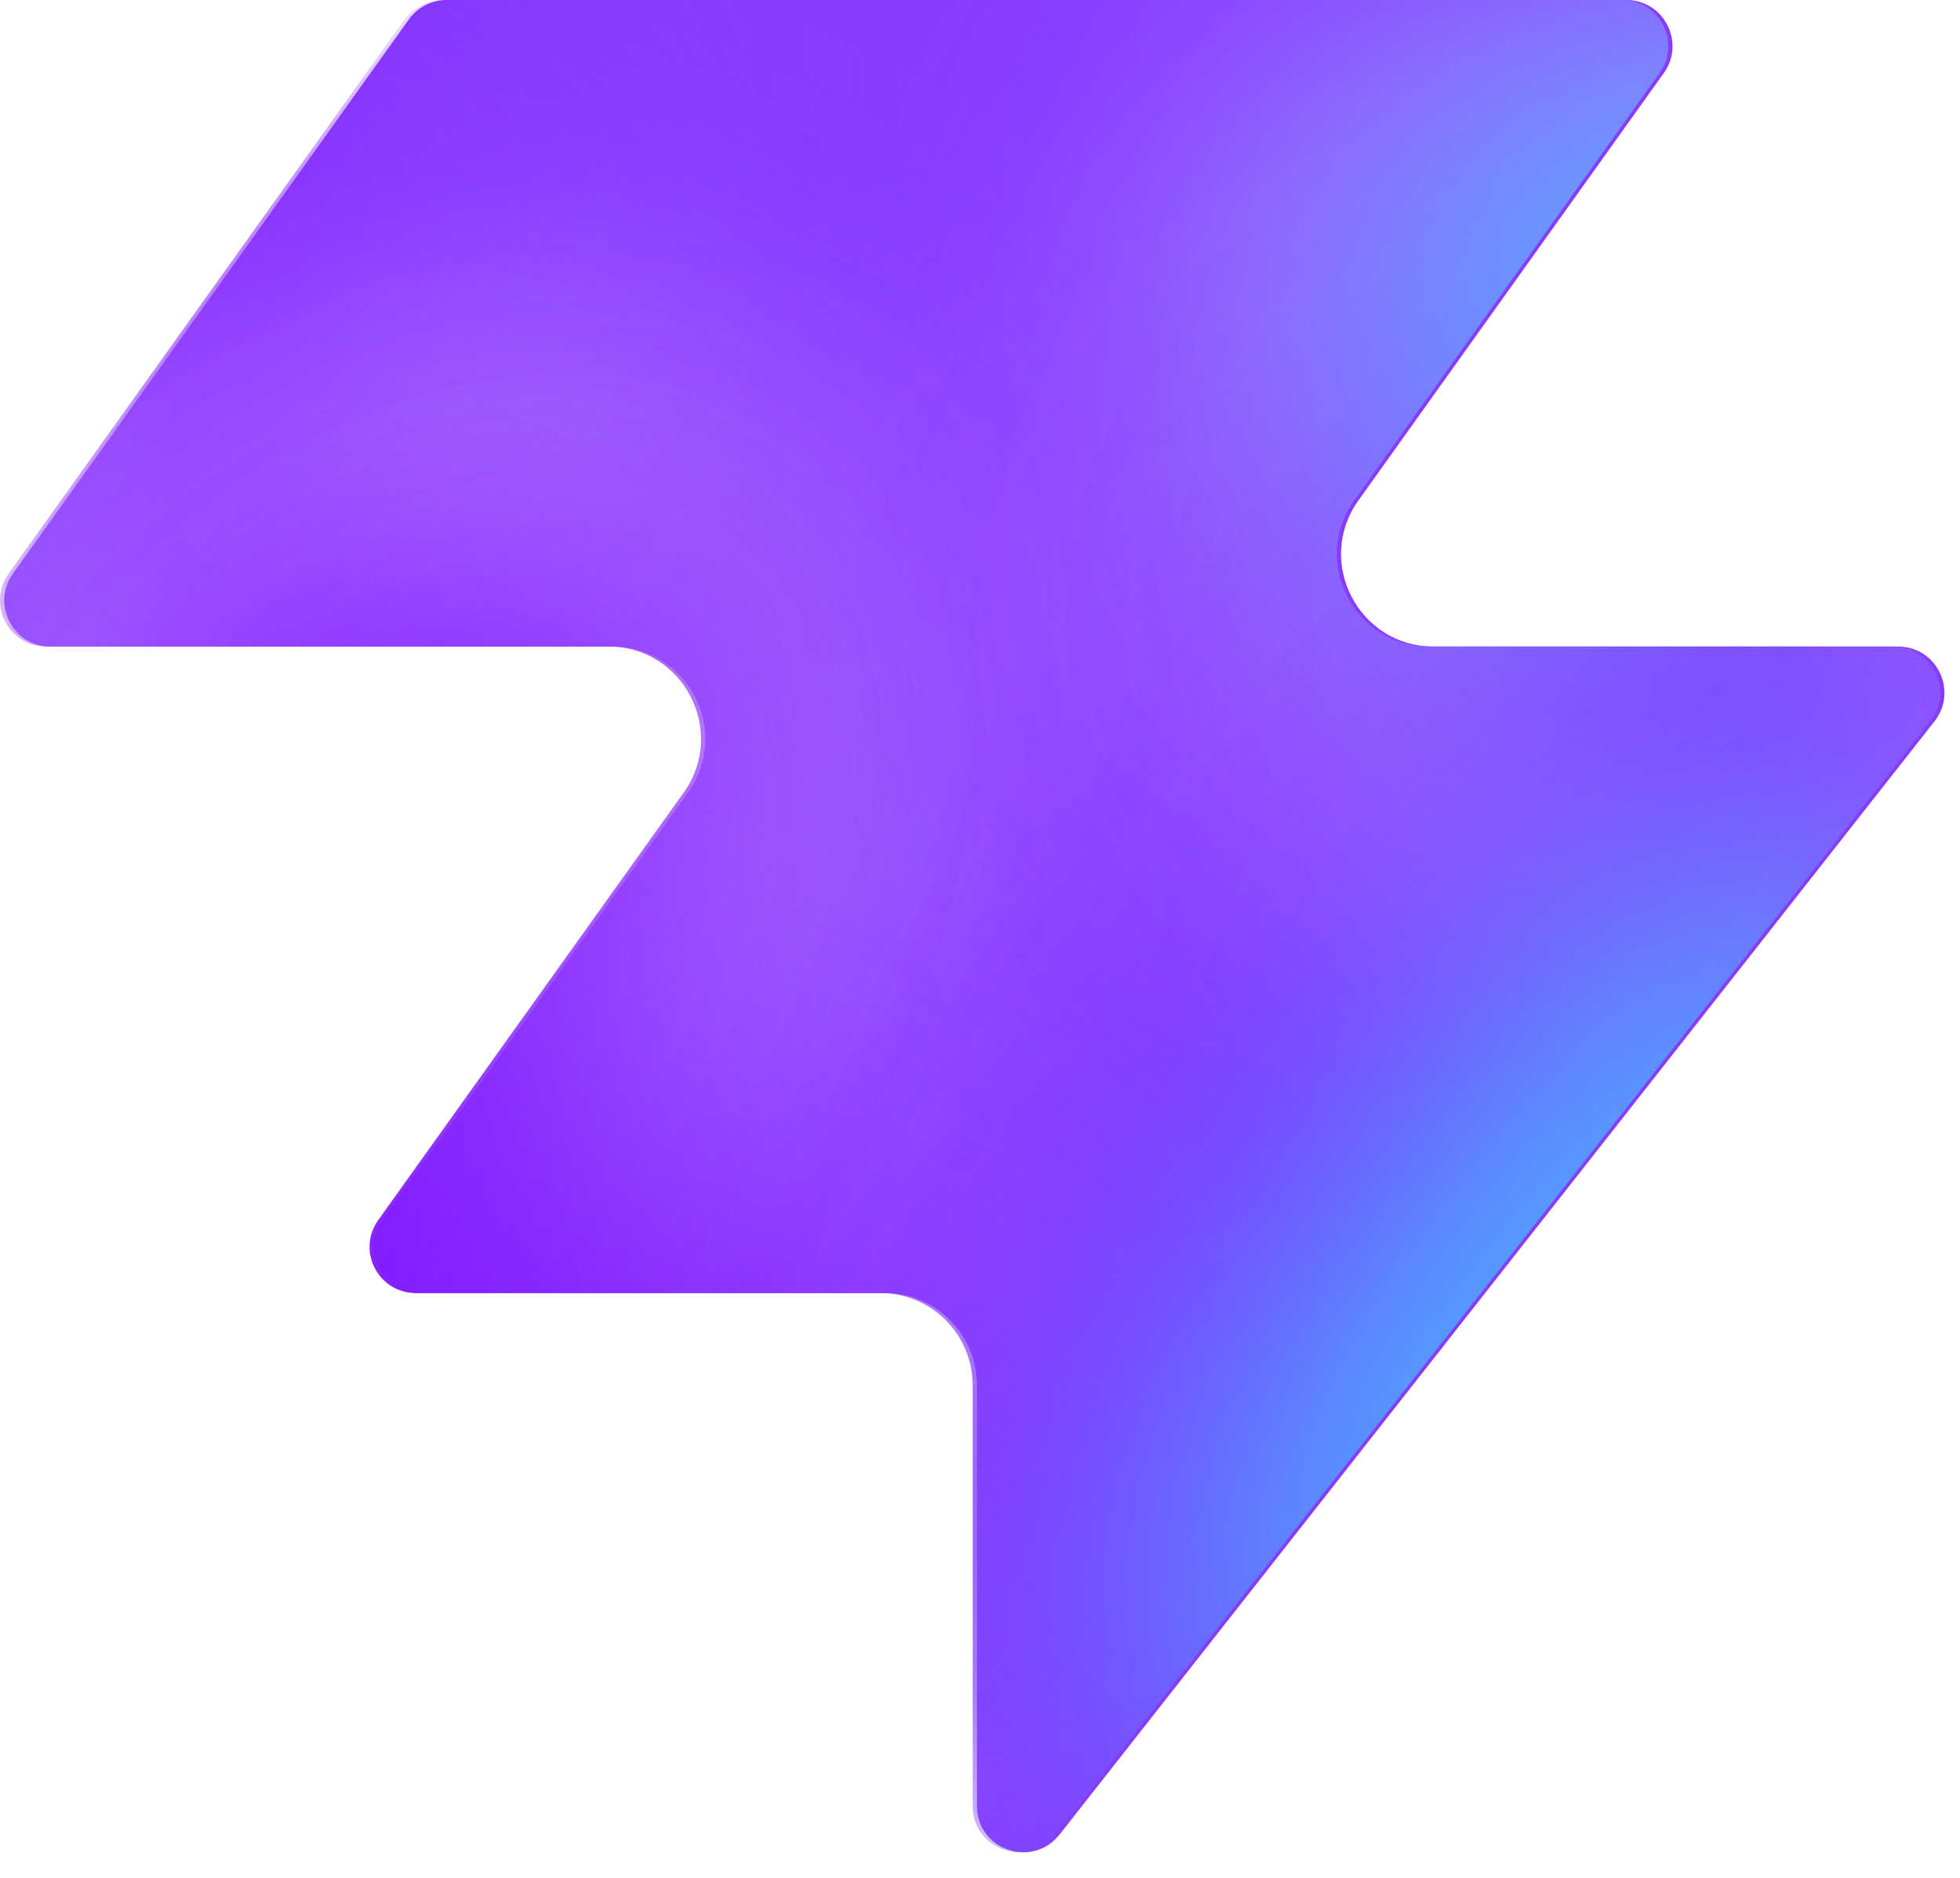
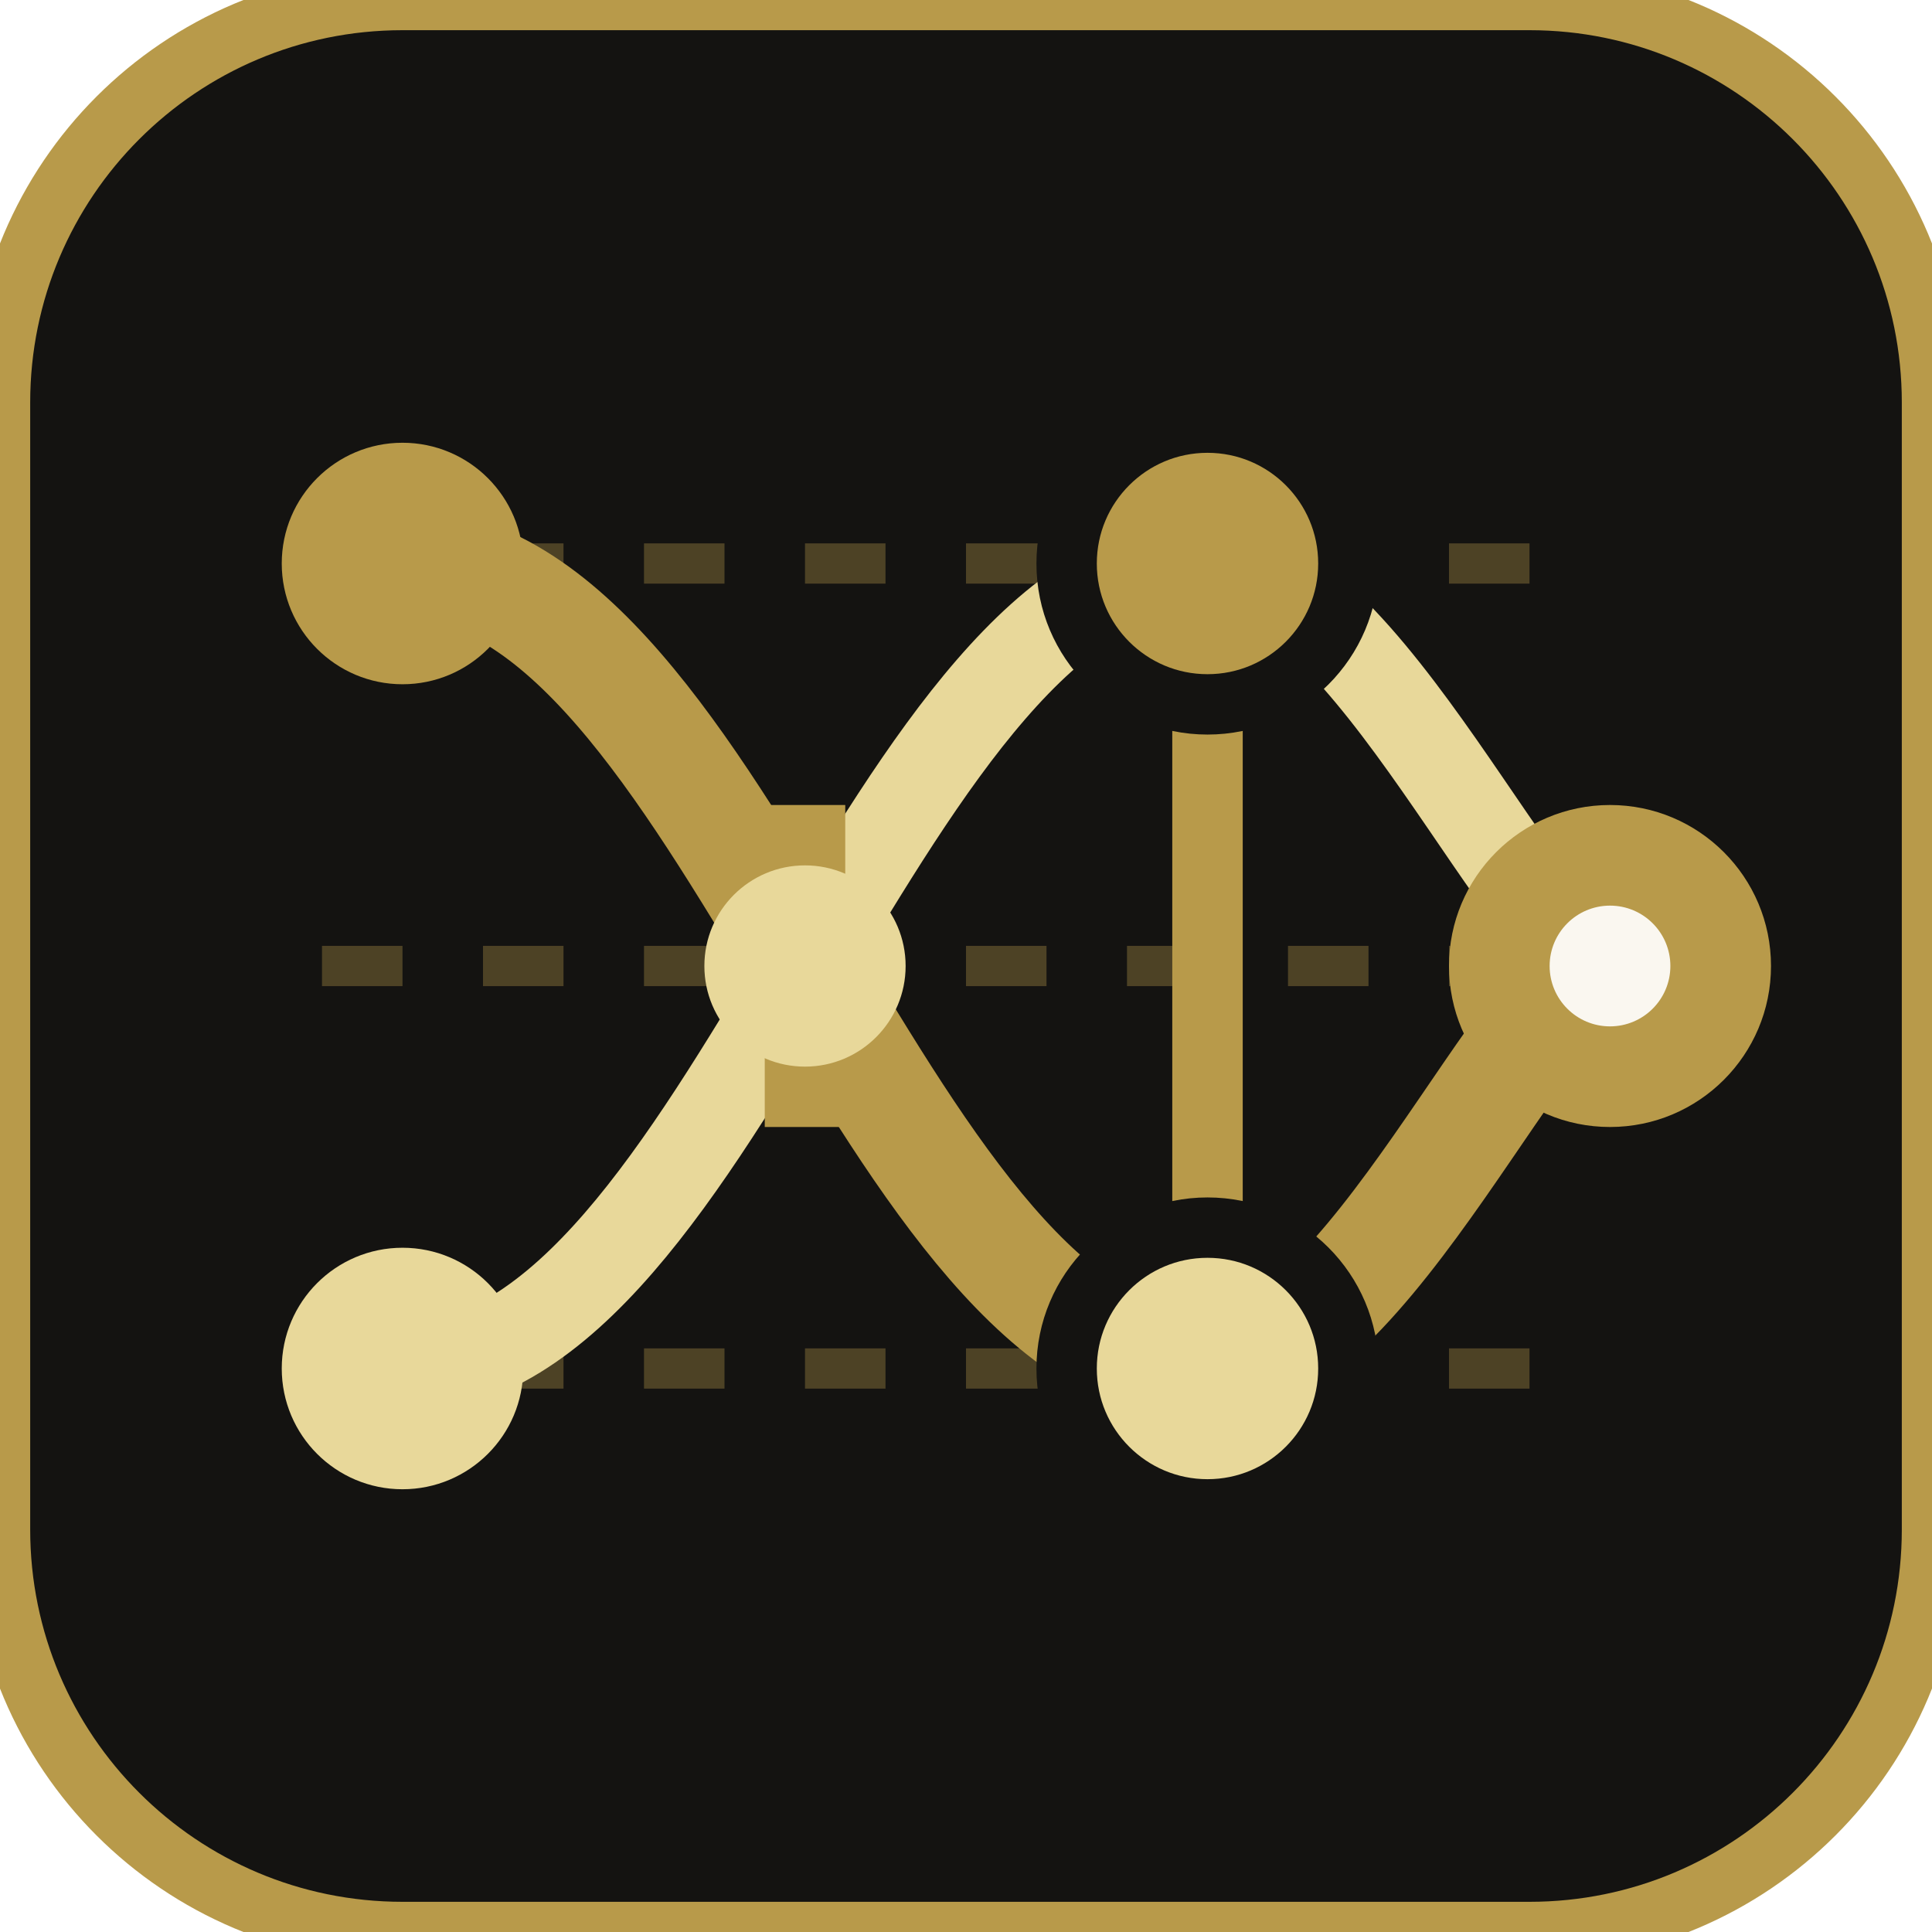
- <svg xmlns="http://www.w3.org/2000/svg" width="48" height="46" fill="none" viewBox="0 0 48 46">
-   <path fill="#863bff" d="M25.946 44.938c-.664.845-2.021.375-2.021-.698V33.937a2.26 2.26 0 0 0-2.262-2.262H10.287c-.92 0-1.456-1.04-.92-1.788l7.48-10.471c1.07-1.497 0-3.578-1.842-3.578H1.237c-.92 0-1.456-1.04-.92-1.788L10.013.474c.214-.297.556-.474.92-.474h28.894c.92 0 1.456 1.04.92 1.788l-7.48 10.471c-1.07 1.498 0 3.579 1.842 3.579h11.377c.943 0 1.473 1.088.89 1.83L25.947 44.94z" style="fill:#863bff;fill:color(display-p3 .525 .23 1);fill-opacity:1" />
-   <mask id="a" width="48" height="46" x="0" y="0" maskUnits="userSpaceOnUse" style="mask-type:alpha">
-     <path fill="#000" d="M25.842 44.938c-.664.844-2.021.375-2.021-.698V33.937a2.26 2.26 0 0 0-2.262-2.262H10.183c-.92 0-1.456-1.04-.92-1.788l7.48-10.471c1.07-1.498 0-3.579-1.842-3.579H1.133c-.92 0-1.456-1.04-.92-1.787L9.91.473c.214-.297.556-.474.92-.474h28.894c.92 0 1.456 1.04.92 1.788l-7.48 10.471c-1.07 1.498 0 3.578 1.842 3.578h11.377c.943 0 1.473 1.088.89 1.832L25.843 44.94z" style="fill:#000;fill-opacity:1" />
-   </mask>
-   <g mask="url(#a)">
-     <g filter="url(#b)">
-       <ellipse cx="5.508" cy="14.704" fill="#ede6ff" rx="5.508" ry="14.704" style="fill:#ede6ff;fill:color(display-p3 .927 .903 1);fill-opacity:1" transform="matrix(.00324 1 1 -.00324 -4.47 31.516)" />
-     </g>
-     <g filter="url(#c)">
-       <ellipse cx="10.399" cy="29.851" fill="#ede6ff" rx="10.399" ry="29.851" style="fill:#ede6ff;fill:color(display-p3 .927 .903 1);fill-opacity:1" transform="matrix(.00324 1 1 -.00324 -39.328 7.883)" />
-     </g>
-     <g filter="url(#d)">
-       <ellipse cx="5.508" cy="30.487" fill="#7e14ff" rx="5.508" ry="30.487" style="fill:#7e14ff;fill:color(display-p3 .492 .077 1);fill-opacity:1" transform="rotate(89.814 -25.913 -14.639)scale(1 -1)" />
-     </g>
-     <g filter="url(#e)">
-       <ellipse cx="5.508" cy="30.599" fill="#7e14ff" rx="5.508" ry="30.599" style="fill:#7e14ff;fill:color(display-p3 .492 .077 1);fill-opacity:1" transform="rotate(89.814 -32.644 -3.334)scale(1 -1)" />
-     </g>
-     <g filter="url(#f)">
-       <ellipse cx="5.508" cy="30.599" fill="#7e14ff" rx="5.508" ry="30.599" style="fill:#7e14ff;fill:color(display-p3 .492 .077 1);fill-opacity:1" transform="matrix(.00324 1 1 -.00324 -34.34 30.47)" />
-     </g>
-     <g filter="url(#g)">
-       <ellipse cx="14.072" cy="22.078" fill="#ede6ff" rx="14.072" ry="22.078" style="fill:#ede6ff;fill:color(display-p3 .927 .903 1);fill-opacity:1" transform="rotate(93.35 24.506 48.493)scale(-1 1)" />
-     </g>
-     <g filter="url(#h)">
-       <ellipse cx="3.47" cy="21.501" fill="#7e14ff" rx="3.47" ry="21.501" style="fill:#7e14ff;fill:color(display-p3 .492 .077 1);fill-opacity:1" transform="rotate(89.009 28.708 47.59)scale(-1 1)" />
-     </g>
-     <g filter="url(#i)">
-       <ellipse cx="3.47" cy="21.501" fill="#7e14ff" rx="3.47" ry="21.501" style="fill:#7e14ff;fill:color(display-p3 .492 .077 1);fill-opacity:1" transform="rotate(89.009 28.708 47.59)scale(-1 1)" />
-     </g>
-     <g filter="url(#j)">
-       <ellipse cx=".387" cy="8.972" fill="#7e14ff" rx="4.407" ry="29.108" style="fill:#7e14ff;fill:color(display-p3 .492 .077 1);fill-opacity:1" transform="rotate(39.51 .387 8.972)" />
-     </g>
-     <g filter="url(#k)">
-       <ellipse cx="47.523" cy="-6.092" fill="#7e14ff" rx="4.407" ry="29.108" style="fill:#7e14ff;fill:color(display-p3 .492 .077 1);fill-opacity:1" transform="rotate(37.892 47.523 -6.092)" />
-     </g>
-     <g filter="url(#l)">
-       <ellipse cx="41.412" cy="6.333" fill="#47bfff" rx="5.971" ry="9.665" style="fill:#47bfff;fill:color(display-p3 .28 .748 1);fill-opacity:1" transform="rotate(37.892 41.412 6.333)" />
-     </g>
-     <g filter="url(#m)">
-       <ellipse cx="-1.879" cy="38.332" fill="#7e14ff" rx="4.407" ry="29.108" style="fill:#7e14ff;fill:color(display-p3 .492 .077 1);fill-opacity:1" transform="rotate(37.892 -1.88 38.332)" />
-     </g>
-     <g filter="url(#n)">
-       <ellipse cx="-1.879" cy="38.332" fill="#7e14ff" rx="4.407" ry="29.108" style="fill:#7e14ff;fill:color(display-p3 .492 .077 1);fill-opacity:1" transform="rotate(37.892 -1.88 38.332)" />
-     </g>
-     <g filter="url(#o)">
-       <ellipse cx="35.651" cy="29.907" fill="#7e14ff" rx="4.407" ry="29.108" style="fill:#7e14ff;fill:color(display-p3 .492 .077 1);fill-opacity:1" transform="rotate(37.892 35.651 29.907)" />
-     </g>
-     <g filter="url(#p)">
-       <ellipse cx="38.418" cy="32.4" fill="#47bfff" rx="5.971" ry="15.297" style="fill:#47bfff;fill:color(display-p3 .28 .748 1);fill-opacity:1" transform="rotate(37.892 38.418 32.4)" />
-     </g>
-   </g>
-   <defs>
-     <filter id="b" width="60.045" height="41.654" x="-19.77" y="16.149" color-interpolation-filters="sRGB" filterUnits="userSpaceOnUse">
-       <feFlood flood-opacity="0" result="BackgroundImageFix" />
-       <feBlend in="SourceGraphic" in2="BackgroundImageFix" result="shape" />
-       <feGaussianBlur result="effect1_foregroundBlur_2002_17158" stdDeviation="7.659" />
-     </filter>
-     <filter id="c" width="90.34" height="51.437" x="-54.613" y="-7.533" color-interpolation-filters="sRGB" filterUnits="userSpaceOnUse">
-       <feFlood flood-opacity="0" result="BackgroundImageFix" />
-       <feBlend in="SourceGraphic" in2="BackgroundImageFix" result="shape" />
-       <feGaussianBlur result="effect1_foregroundBlur_2002_17158" stdDeviation="7.659" />
-     </filter>
-     <filter id="d" width="79.355" height="29.4" x="-49.64" y="2.03" color-interpolation-filters="sRGB" filterUnits="userSpaceOnUse">
-       <feFlood flood-opacity="0" result="BackgroundImageFix" />
-       <feBlend in="SourceGraphic" in2="BackgroundImageFix" result="shape" />
-       <feGaussianBlur result="effect1_foregroundBlur_2002_17158" stdDeviation="4.596" />
-     </filter>
-     <filter id="e" width="79.579" height="29.4" x="-45.045" y="20.029" color-interpolation-filters="sRGB" filterUnits="userSpaceOnUse">
-       <feFlood flood-opacity="0" result="BackgroundImageFix" />
-       <feBlend in="SourceGraphic" in2="BackgroundImageFix" result="shape" />
-       <feGaussianBlur result="effect1_foregroundBlur_2002_17158" stdDeviation="4.596" />
-     </filter>
-     <filter id="f" width="79.579" height="29.4" x="-43.513" y="21.178" color-interpolation-filters="sRGB" filterUnits="userSpaceOnUse">
-       <feFlood flood-opacity="0" result="BackgroundImageFix" />
-       <feBlend in="SourceGraphic" in2="BackgroundImageFix" result="shape" />
-       <feGaussianBlur result="effect1_foregroundBlur_2002_17158" stdDeviation="4.596" />
-     </filter>
-     <filter id="g" width="74.749" height="58.852" x="15.756" y="-17.901" color-interpolation-filters="sRGB" filterUnits="userSpaceOnUse">
-       <feFlood flood-opacity="0" result="BackgroundImageFix" />
-       <feBlend in="SourceGraphic" in2="BackgroundImageFix" result="shape" />
-       <feGaussianBlur result="effect1_foregroundBlur_2002_17158" stdDeviation="7.659" />
-     </filter>
-     <filter id="h" width="61.377" height="25.362" x="23.548" y="2.284" color-interpolation-filters="sRGB" filterUnits="userSpaceOnUse">
-       <feFlood flood-opacity="0" result="BackgroundImageFix" />
-       <feBlend in="SourceGraphic" in2="BackgroundImageFix" result="shape" />
-       <feGaussianBlur result="effect1_foregroundBlur_2002_17158" stdDeviation="4.596" />
-     </filter>
-     <filter id="i" width="61.377" height="25.362" x="23.548" y="2.284" color-interpolation-filters="sRGB" filterUnits="userSpaceOnUse">
-       <feFlood flood-opacity="0" result="BackgroundImageFix" />
-       <feBlend in="SourceGraphic" in2="BackgroundImageFix" result="shape" />
-       <feGaussianBlur result="effect1_foregroundBlur_2002_17158" stdDeviation="4.596" />
-     </filter>
-     <filter id="j" width="56.045" height="63.649" x="-27.636" y="-22.853" color-interpolation-filters="sRGB" filterUnits="userSpaceOnUse">
-       <feFlood flood-opacity="0" result="BackgroundImageFix" />
-       <feBlend in="SourceGraphic" in2="BackgroundImageFix" result="shape" />
-       <feGaussianBlur result="effect1_foregroundBlur_2002_17158" stdDeviation="4.596" />
-     </filter>
-     <filter id="k" width="54.814" height="64.646" x="20.116" y="-38.415" color-interpolation-filters="sRGB" filterUnits="userSpaceOnUse">
-       <feFlood flood-opacity="0" result="BackgroundImageFix" />
-       <feBlend in="SourceGraphic" in2="BackgroundImageFix" result="shape" />
-       <feGaussianBlur result="effect1_foregroundBlur_2002_17158" stdDeviation="4.596" />
-     </filter>
-     <filter id="l" width="33.541" height="35.313" x="24.641" y="-11.323" color-interpolation-filters="sRGB" filterUnits="userSpaceOnUse">
-       <feFlood flood-opacity="0" result="BackgroundImageFix" />
-       <feBlend in="SourceGraphic" in2="BackgroundImageFix" result="shape" />
-       <feGaussianBlur result="effect1_foregroundBlur_2002_17158" stdDeviation="4.596" />
-     </filter>
-     <filter id="m" width="54.814" height="64.646" x="-29.286" y="6.009" color-interpolation-filters="sRGB" filterUnits="userSpaceOnUse">
-       <feFlood flood-opacity="0" result="BackgroundImageFix" />
-       <feBlend in="SourceGraphic" in2="BackgroundImageFix" result="shape" />
-       <feGaussianBlur result="effect1_foregroundBlur_2002_17158" stdDeviation="4.596" />
-     </filter>
-     <filter id="n" width="54.814" height="64.646" x="-29.286" y="6.009" color-interpolation-filters="sRGB" filterUnits="userSpaceOnUse">
-       <feFlood flood-opacity="0" result="BackgroundImageFix" />
-       <feBlend in="SourceGraphic" in2="BackgroundImageFix" result="shape" />
-       <feGaussianBlur result="effect1_foregroundBlur_2002_17158" stdDeviation="4.596" />
-     </filter>
-     <filter id="o" width="54.814" height="64.646" x="8.244" y="-2.416" color-interpolation-filters="sRGB" filterUnits="userSpaceOnUse">
-       <feFlood flood-opacity="0" result="BackgroundImageFix" />
-       <feBlend in="SourceGraphic" in2="BackgroundImageFix" result="shape" />
-       <feGaussianBlur result="effect1_foregroundBlur_2002_17158" stdDeviation="4.596" />
-     </filter>
-     <filter id="p" width="39.409" height="43.623" x="18.713" y="10.588" color-interpolation-filters="sRGB" filterUnits="userSpaceOnUse">
-       <feFlood flood-opacity="0" result="BackgroundImageFix" />
-       <feBlend in="SourceGraphic" in2="BackgroundImageFix" result="shape" />
-       <feGaussianBlur result="effect1_foregroundBlur_2002_17158" stdDeviation="4.596" />
-     </filter>
-   </defs>
+ <svg xmlns="http://www.w3.org/2000/svg" width="48" height="48" viewBox="0 0 48 48" fill="none">
+   <rect width="48" height="48" rx="10" fill="#141311" stroke="#B89A4A" stroke-width="1.5" />
+   <line x1="8" y1="14" x2="40" y2="14" stroke="#B89A4A" stroke-opacity="0.35" stroke-width="1" stroke-dasharray="2 2" />
+   <line x1="8" y1="24" x2="40" y2="24" stroke="#B89A4A" stroke-opacity="0.35" stroke-width="1" stroke-dasharray="2 2" />
+   <line x1="8" y1="34" x2="40" y2="34" stroke="#B89A4A" stroke-opacity="0.35" stroke-width="1" stroke-dasharray="2 2" />
+   <path d="M 10 14 C 18 14, 22 34, 30 34 C 34 34, 38 24, 40 24" stroke="#B89A4A" stroke-width="2.75" stroke-linecap="round" />
+   <path d="M 10 34 C 18 34, 22 14, 30 14 C 34 14, 38 24, 40 24" stroke="#E8D89A" stroke-width="2.25" stroke-linecap="round" />
+   <line x1="20" y1="20" x2="20" y2="28" stroke="#B89A4A" stroke-width="2" />
+   <line x1="30" y1="14" x2="30" y2="34" stroke="#B89A4A" stroke-width="1.75" />
+   <circle cx="10" cy="14" r="3" fill="#B89A4A" />
+   <circle cx="10" cy="34" r="3" fill="#E8D89A" />
+   <circle cx="20" cy="24" r="2.5" fill="#E8D89A" />
+   <circle cx="30" cy="14" r="3.5" fill="#B89A4A" stroke="#141311" stroke-width="1.5" />
+   <circle cx="30" cy="34" r="3.5" fill="#E8D89A" stroke="#141311" stroke-width="1.5" />
+   <circle cx="40" cy="24" r="4" fill="#B89A4A" />
+   <circle cx="40" cy="24" r="1.5" fill="#FAF7F0" />
</svg>
